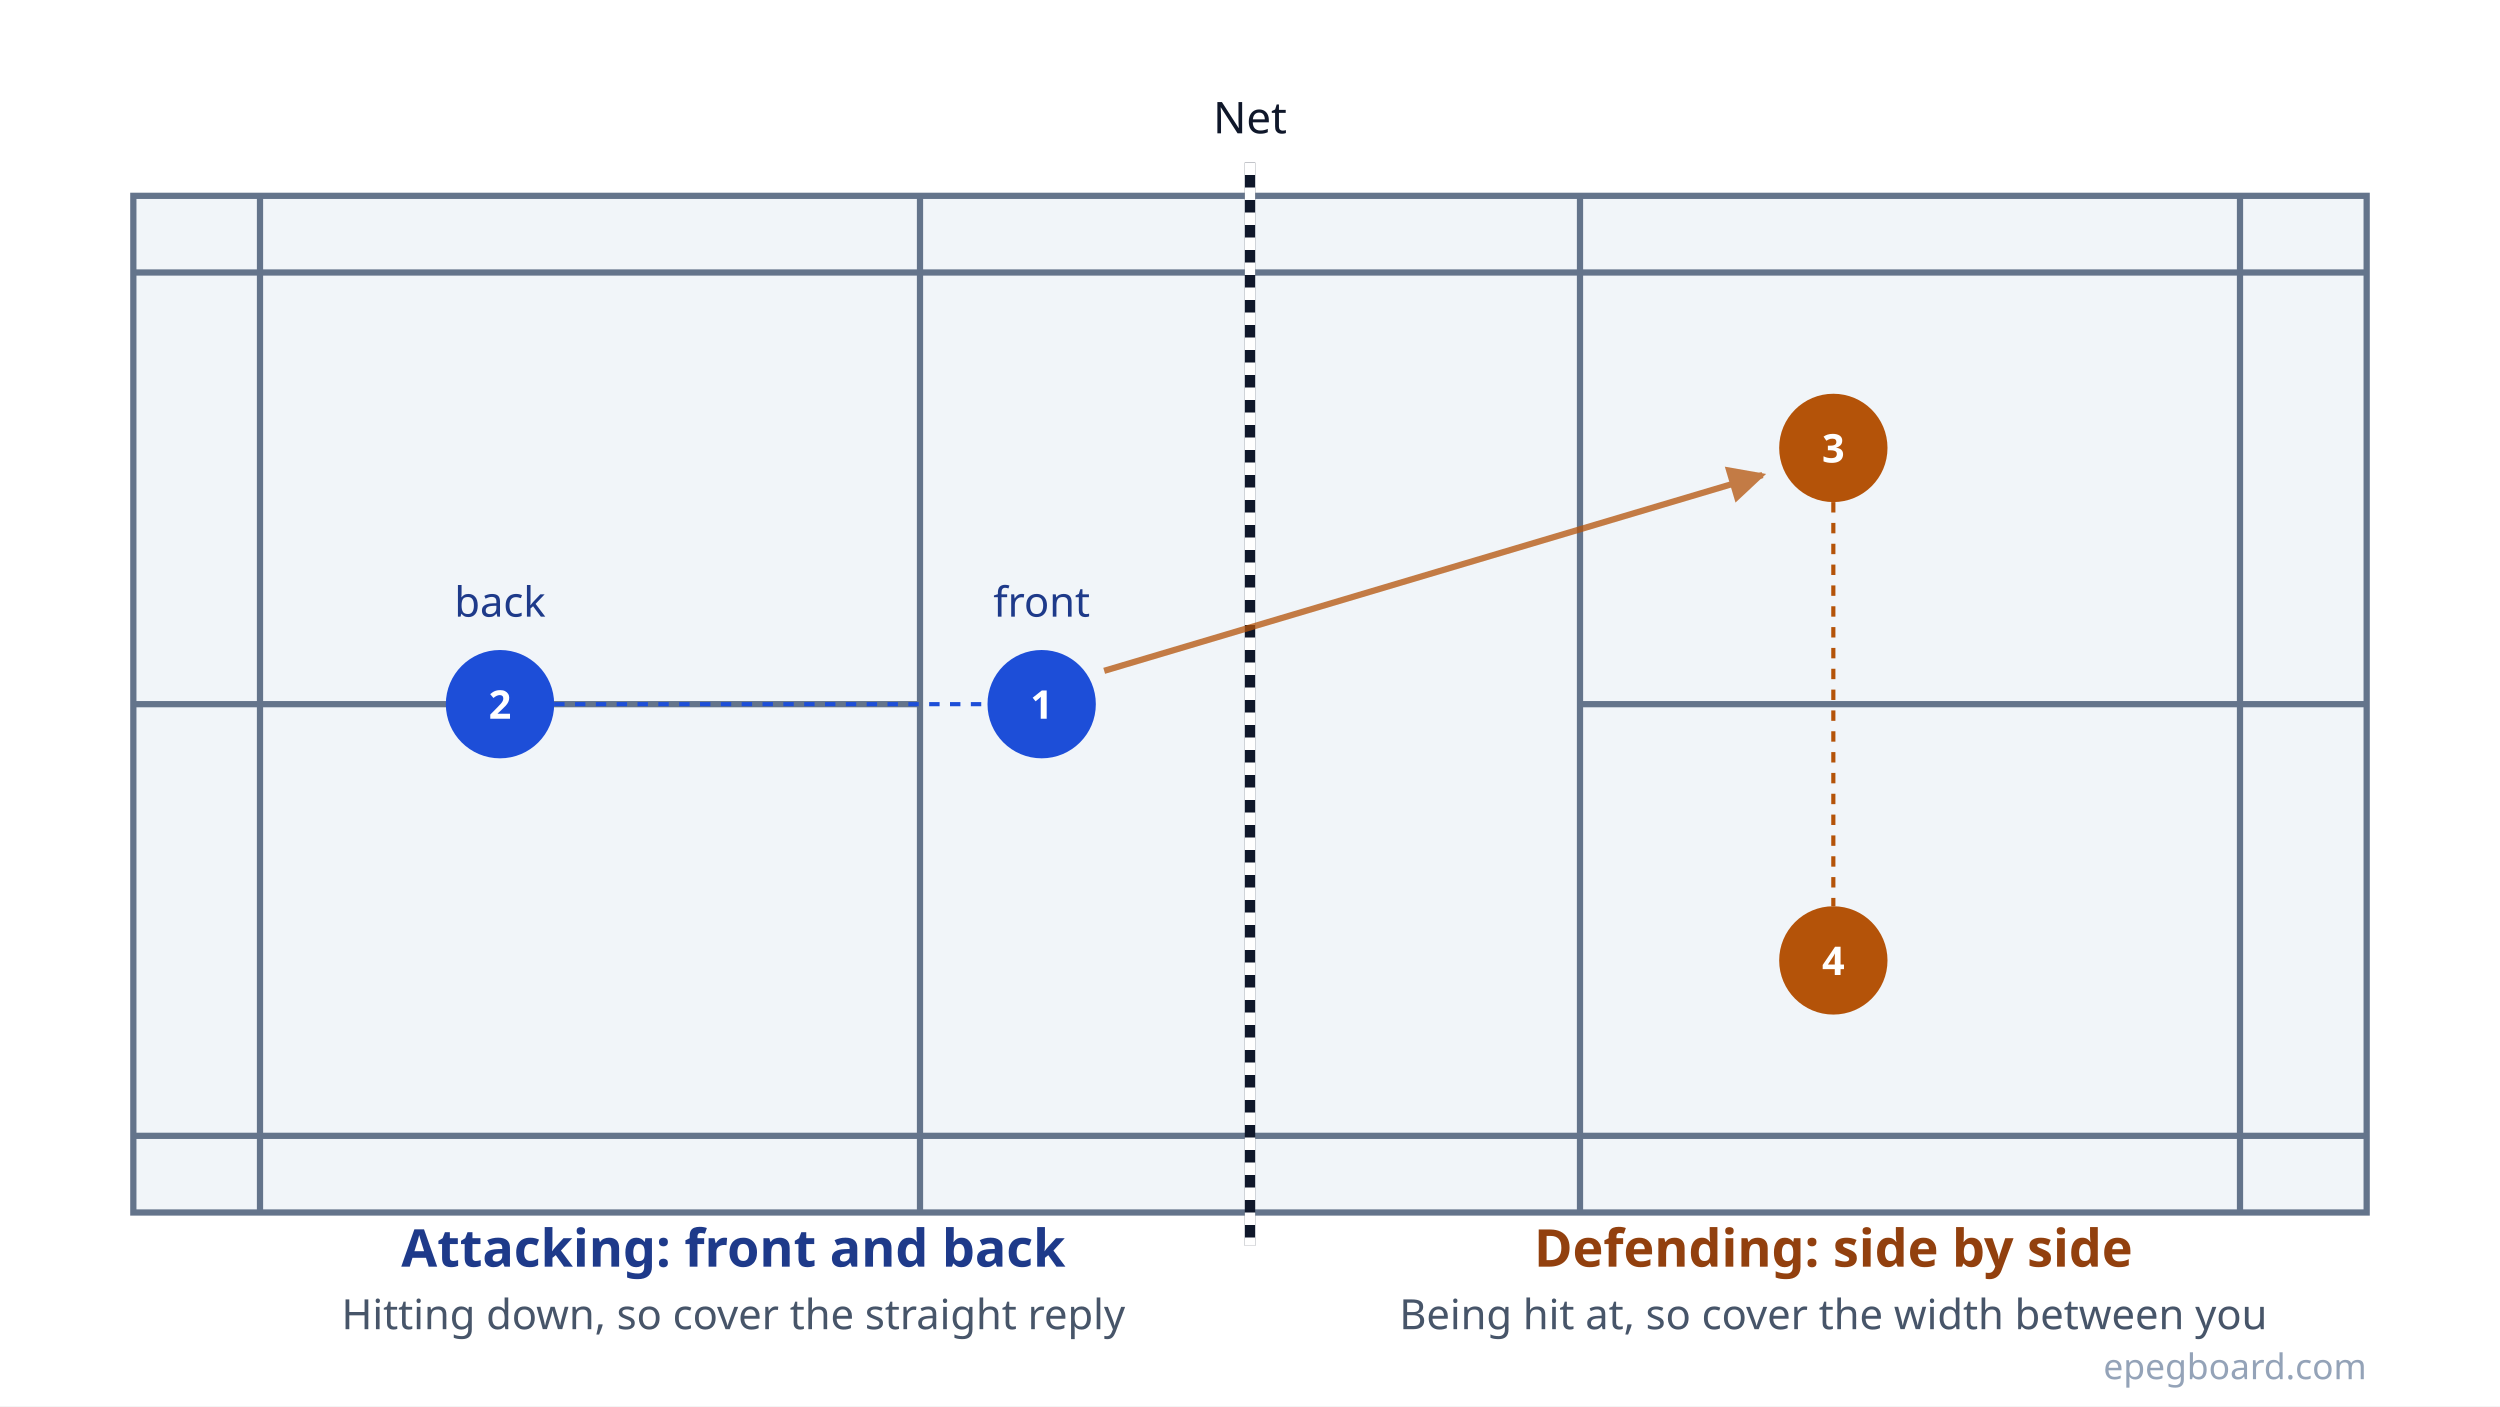
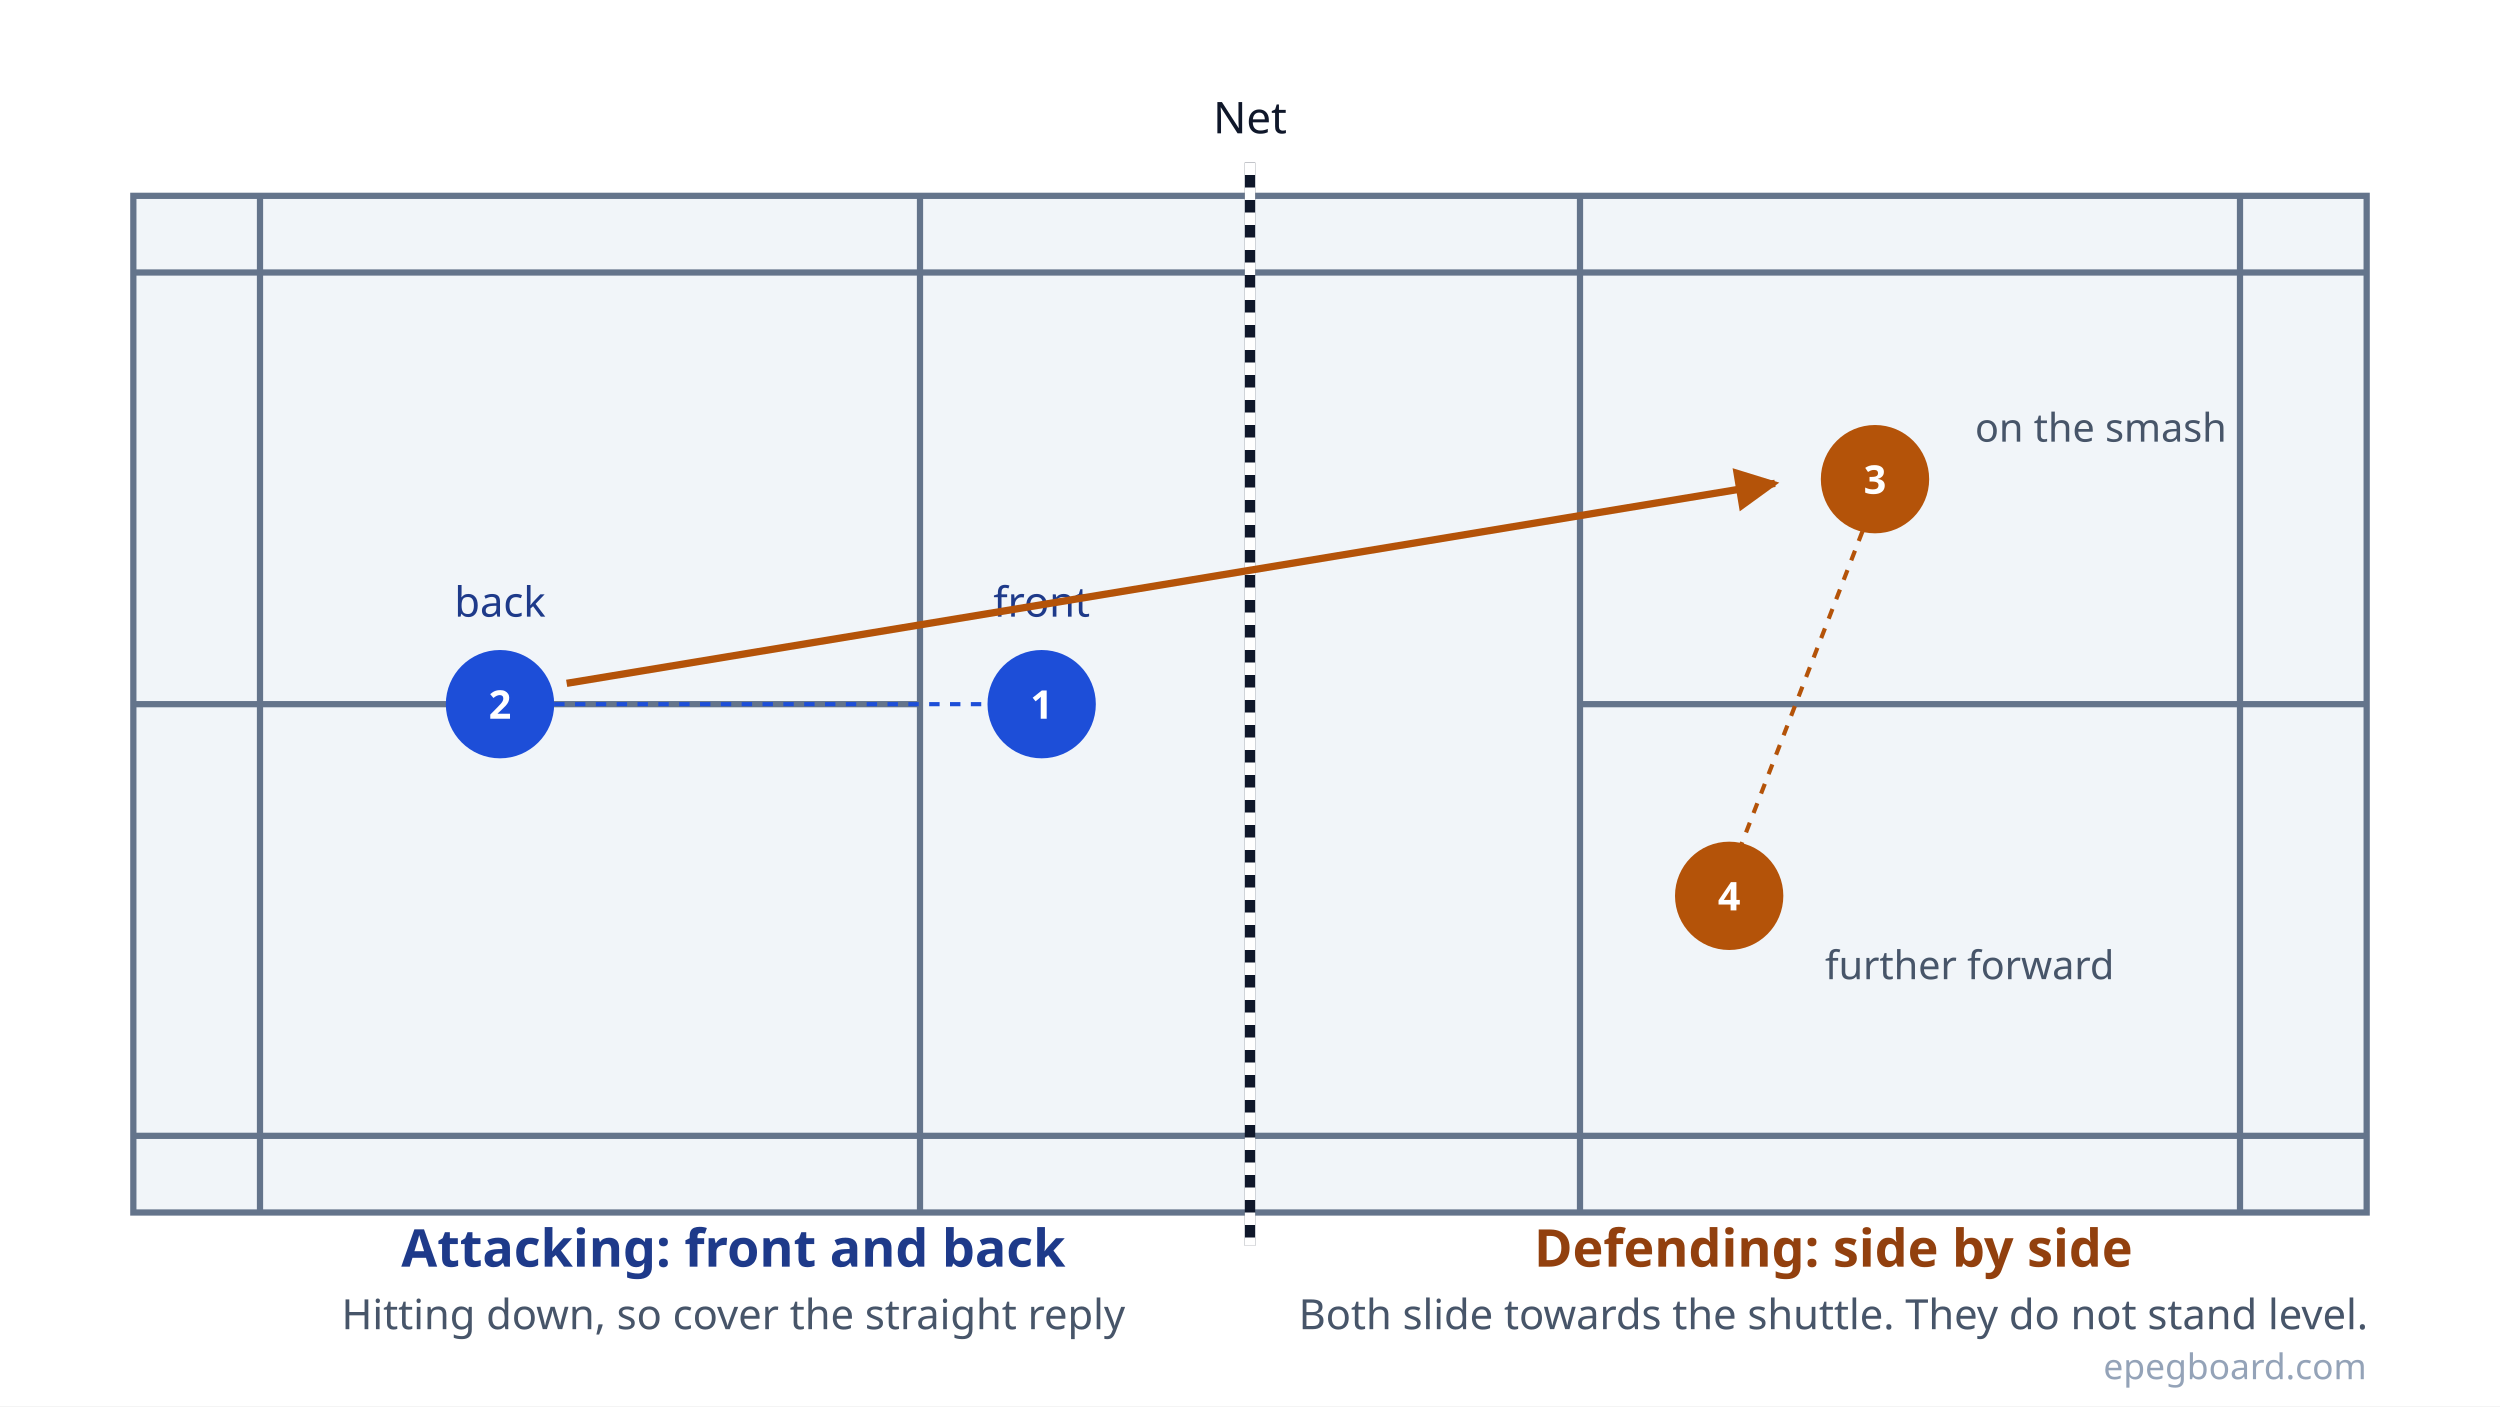
- <svg xmlns="http://www.w3.org/2000/svg" viewBox="0 0 1200 675" width="1200" height="675" role="img" aria-label="A badminton court seen from above. The attacking pair stand front and back in a line down the middle of their half. The defending pair stand side by side, one covering each side of their half, ready to take a smash.">
+ <svg xmlns="http://www.w3.org/2000/svg" viewBox="0 0 1200 675" width="1200" height="675" role="img" aria-label="A badminton court seen from above. The attacking pair stand front and back in a line down the middle of their half, one at the net and one at the back. The pair being smashed at stand side by side, but not level: both have slid across towards the side the shuttle is on, and the player furthest from it stands a step further forward.">
  <defs>
    <marker id="arrow" viewBox="0 0 10 10" refX="9" refY="5" markerWidth="6" markerHeight="6" orient="auto-start-reverse">
      <path d="M 0 0 L 10 5 L 0 10 z" fill="#b45309" />
    </marker>
  </defs>
  <rect width="1200" height="675" fill="#ffffff" />
  <rect x="64" y="94" width="1072" height="488" fill="#f1f5f9" />
  <g stroke="#64748b" stroke-width="3" fill="none">
    <rect x="64" y="94" width="1072" height="488" />
    <line x1="64" y1="130.8" x2="1136" y2="130.8" />
    <line x1="64" y1="545.2" x2="1136" y2="545.2" />
    <line x1="441.6" y1="94" x2="441.6" y2="582" />
    <line x1="758.4" y1="94" x2="758.4" y2="582" />
    <line x1="124.8" y1="94" x2="124.8" y2="582" />
    <line x1="1075.2" y1="94" x2="1075.2" y2="582" />
    <line x1="64" y1="338" x2="441.6" y2="338" />
    <line x1="758.4" y1="338" x2="1136" y2="338" />
  </g>
  <line x1="600" y1="78" x2="600" y2="598" stroke="#0f172a" stroke-width="5" />
  <line x1="600" y1="78" x2="600" y2="598" stroke="#ffffff" stroke-width="5" stroke-dasharray="6 6" />
  <text x="600" y="64" text-anchor="middle" font-family="system-ui,sans-serif" font-size="21" fill="#0f172a">Net</text>
  <g fill="#1d4ed8">
    <circle cx="500" cy="338" r="26" />
    <circle cx="240" cy="338" r="26" />
  </g>
  <g font-family="system-ui,sans-serif" font-size="19" fill="#ffffff" text-anchor="middle" font-weight="600">
    <text x="500" y="345">1</text>
    <text x="240" y="345">2</text>
  </g>
  <g font-family="system-ui,sans-serif" font-size="20" fill="#1e3a8a" text-anchor="middle">
    <text x="500" y="296">front</text>
    <text x="240" y="296">back</text>
  </g>
  <line x1="266" y1="338" x2="474" y2="338" stroke="#1d4ed8" stroke-width="2" stroke-dasharray="5 5" />
  <text x="352" y="608" text-anchor="middle" font-family="system-ui,sans-serif" font-size="25" fill="#1e3a8a" font-weight="600">Attacking: front and back</text>
  <text x="352" y="638" text-anchor="middle" font-family="system-ui,sans-serif" font-size="20" fill="#475569">Hitting down, so cover the straight reply</text>
+   <line x1="272" y1="328" x2="852" y2="232" stroke="#b45309" stroke-width="3.5" marker-end="url(#arrow)" />
  <g fill="#b45309">
-     <circle cx="880" cy="215" r="26" />
-     <circle cx="880" cy="461" r="26" />
+     <circle cx="900" cy="230" r="26" />
+     <circle cx="830" cy="430" r="26" />
  </g>
  <g font-family="system-ui,sans-serif" font-size="19" fill="#ffffff" text-anchor="middle" font-weight="600">
-     <text x="880" y="222">3</text>
-     <text x="880" y="468">4</text>
+     <text x="900" y="237">3</text>
+     <text x="830" y="437">4</text>
  </g>
-   <line x1="880" y1="241" x2="880" y2="435" stroke="#b45309" stroke-width="2" stroke-dasharray="5 5" />
+   <line x1="894" y1="255" x2="836" y2="405" stroke="#b45309" stroke-width="2" stroke-dasharray="5 5" />
+   <text x="948" y="212" font-family="system-ui,sans-serif" font-size="19" fill="#475569">on the smash</text>
+   <text x="876" y="470" font-family="system-ui,sans-serif" font-size="19" fill="#475569">further forward</text>
  <text x="880" y="608" text-anchor="middle" font-family="system-ui,sans-serif" font-size="25" fill="#92400e" font-weight="600">Defending: side by side</text>
-   <text x="880" y="638" text-anchor="middle" font-family="system-ui,sans-serif" font-size="20" fill="#475569">Being hit at, so cover the width between you</text>
-   <line x1="530" y1="322" x2="846" y2="228" stroke="#b45309" stroke-width="3" marker-end="url(#arrow)" opacity="0.75" />
+   <text x="880" y="638" text-anchor="middle" font-family="system-ui,sans-serif" font-size="20" fill="#475569">Both slide towards the shuttle. They do not stand level.</text>
  <text x="1136" y="662" text-anchor="end" font-family="system-ui,sans-serif" font-size="17" fill="#94a3b8">epegboard.com</text>
</svg>
